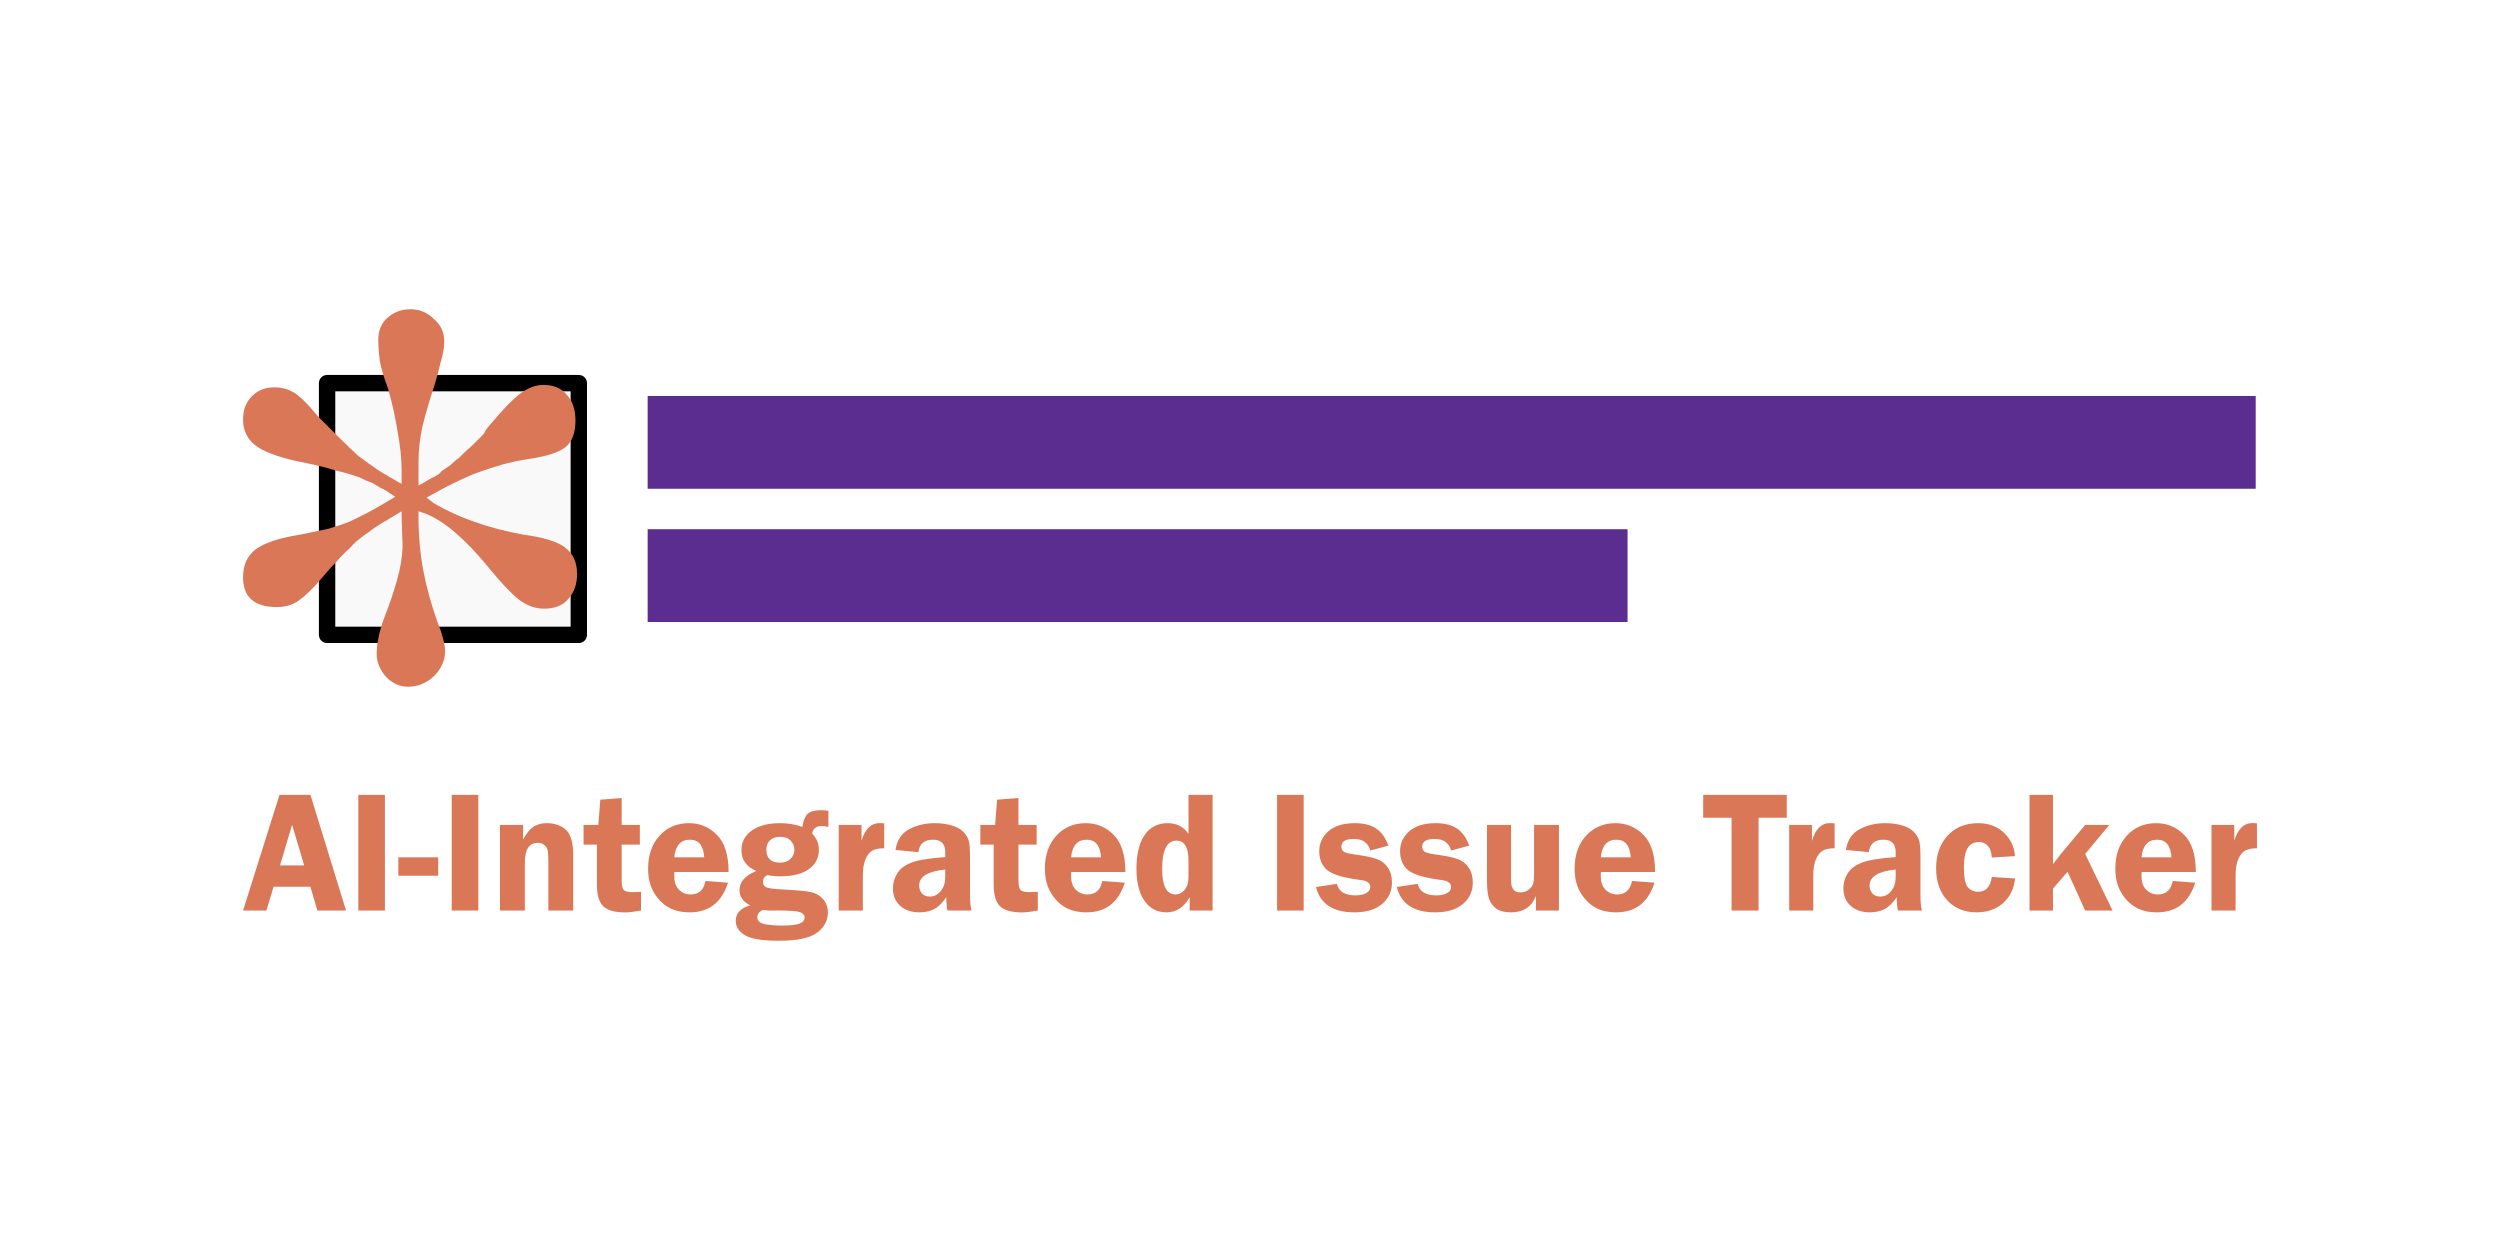
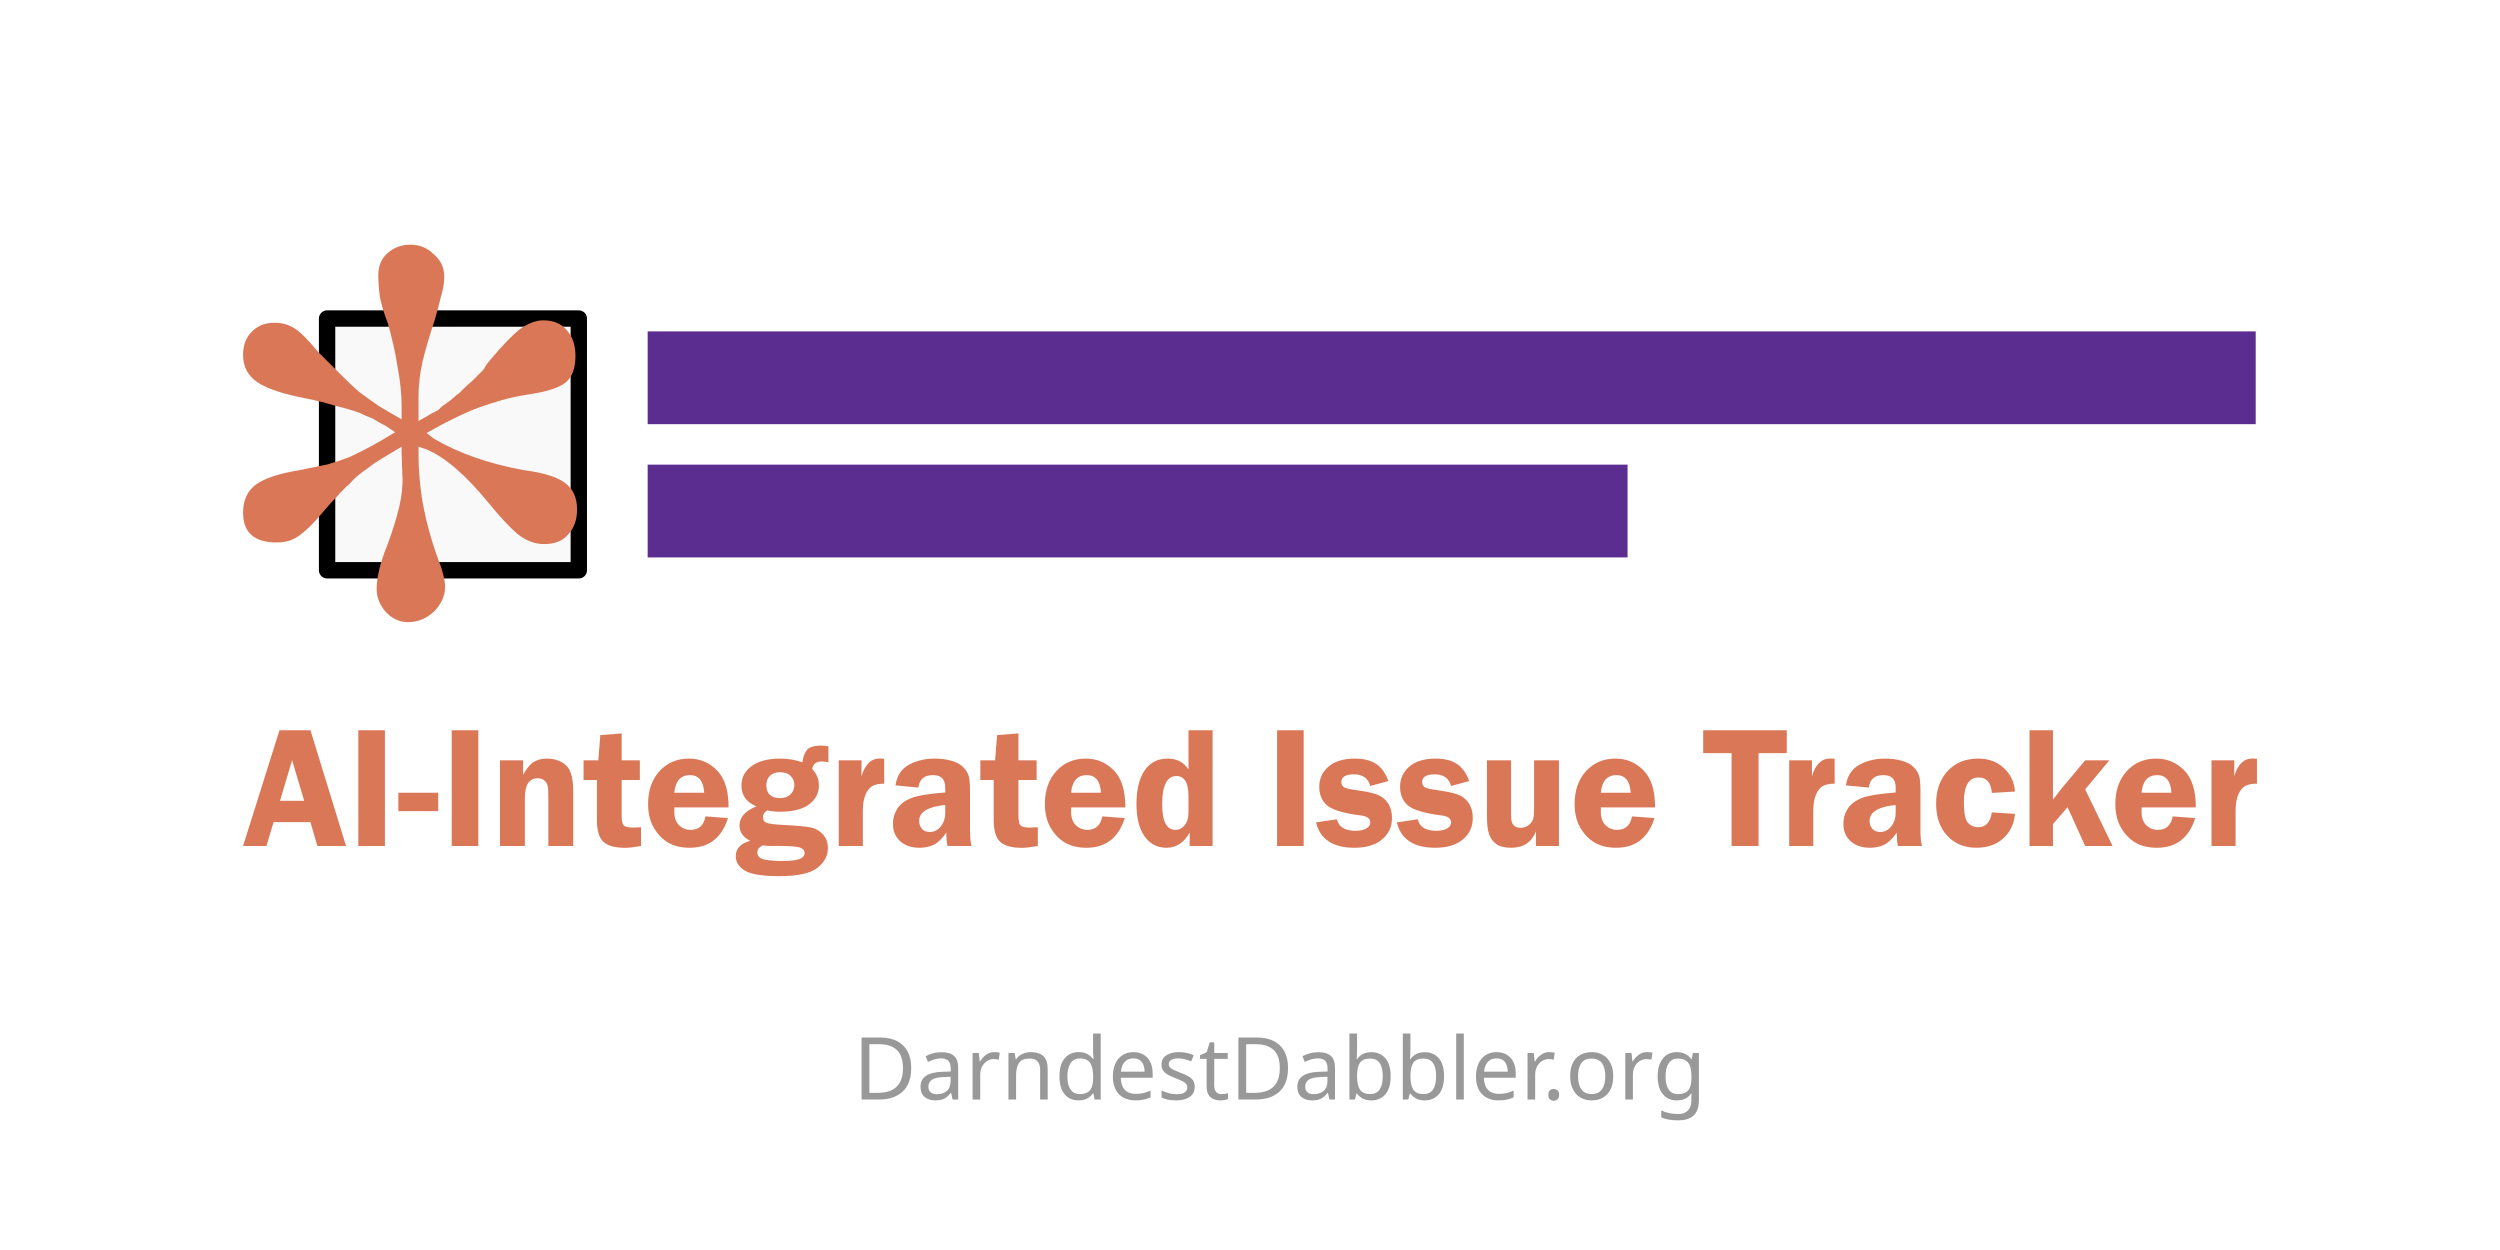
<svg xmlns="http://www.w3.org/2000/svg" width="4800" height="2400" viewBox="0 0 4800 2400" version="1.1" id="svg1" xml:space="preserve">
-   <defs id="defs1" />
+   <defs id="defs1">
+     <clipPath clipPathUnits="userSpaceOnUse" id="clipPath16">
+       <rect style="opacity:1;fill:#999999;fill-opacity:1;stroke:none;stroke-width:198.684;stroke-linecap:round;stroke-linejoin:round;stroke-dasharray:none;stroke-opacity:1" id="rect17" width="1680.075" height="1870.272" x="-2132.55" y="-161.145" />
+     </clipPath>
+   </defs>
  <g id="g7" transform="translate(1062.507,-1403.467)">
-     <rect style="fill:#f9f9f9;fill-opacity:1;stroke:#000000;stroke-width:31.425;stroke-linecap:round;stroke-linejoin:round;stroke-dasharray:none;stroke-opacity:1" id="rect4" width="483.296" height="483.296" x="-434.495" y="2139.079" />
-     <path style="font-size:1582.44px;line-height:0.85;font-family:'BabelStone Tibetan';-inkscape-font-specification:'BabelStone Tibetan';letter-spacing:0px;fill:#d97757;stroke-width:1.967;stroke-linecap:round;stroke-linejoin:round" d="m -291.406,2385.126 q -23.18,13.908 -38.634,23.18 q -15.454,9.272 -24.726,16.999 q -9.272,6.181 -16.999,12.363 q -6.181,4.636 -12.363,10.817 q -6.181,7.727 -12.363,12.363 q -4.636,4.636 -12.363,12.363 q -6.181,7.727 -18.544,20.09 q -10.817,12.363 -29.362,33.998 q -24.726,26.271 -40.179,33.998 q -13.908,7.727 -33.998,7.727 q -64.905,0 -64.905,-57.178 q 0,-35.543 24.726,-54.087 q 26.271,-18.544 84.994,-27.816 q 30.907,-6.181 52.542,-10.817 q 21.635,-6.181 41.724,-13.908 q 20.09,-9.272 40.179,-20.09 q 20.09,-10.817 47.906,-27.816 l -18.544,-12.363 q -12.363,-6.181 -16.999,-9.272 q -4.636,-3.091 -7.727,-4.636 q -3.091,-1.545 -7.727,-3.091 q -4.636,-1.545 -16.999,-7.727 q -21.635,-7.727 -47.906,-13.908 q -24.726,-7.727 -55.633,-13.908 q -64.905,-12.363 -92.721,-30.907 q -27.816,-18.544 -27.816,-52.542 q 0,-27.816 16.999,-44.815 q 16.999,-16.999 43.27,-16.999 q 21.635,0 38.634,10.817 q 16.999,10.817 44.815,44.815 q 23.18,23.18 41.724,41.724 q 18.544,18.544 35.543,33.998 q 18.544,13.908 38.634,27.816 q 20.09,12.363 44.815,26.271 v -24.726 q 0,-35.543 -7.727,-75.722 q -6.181,-40.179 -18.544,-83.449 q -10.817,-27.816 -15.454,-50.997 q -3.091,-24.726 -3.091,-41.724 q 0,-26.271 16.999,-41.724 q 18.544,-16.999 44.815,-16.999 q 26.271,0 44.815,18.544 q 20.09,16.999 20.09,43.27 q 0,16.999 -6.181,37.088 q -4.636,20.09 -12.363,46.361 q -13.908,41.724 -23.18,78.813 q -7.727,35.543 -7.727,67.995 v 46.361 l 13.908,-7.727 q 12.363,-7.727 16.999,-9.272 q 4.636,-3.091 7.727,-4.636 q 3.091,-3.091 6.181,-6.181 q 4.636,-3.091 15.454,-10.817 q 9.272,-7.727 12.363,-10.817 q 4.636,-3.091 6.181,-4.636 q 3.091,-3.091 7.727,-7.727 q 4.636,-4.636 16.999,-15.454 q 10.817,-10.817 13.908,-13.908 q 4.636,-4.636 6.181,-6.181 q 3.091,-3.091 4.636,-7.727 q 3.091,-4.636 12.363,-15.454 q 32.452,-38.634 54.087,-55.633 q 23.18,-16.999 44.815,-16.999 q 29.362,0 44.815,18.544 q 16.999,18.544 16.999,49.451 q 0,35.543 -18.544,50.997 q -18.544,15.454 -71.086,23.18 q -29.362,4.636 -50.997,10.817 q -21.635,6.181 -43.27,13.908 q -21.635,7.727 -46.361,20.09 q -23.18,10.817 -55.633,29.362 l 13.908,10.817 q 71.086,41.724 171.534,60.269 q 58.723,7.727 80.358,24.726 q 23.18,16.999 23.18,50.997 q 0,29.362 -16.999,47.906 q -15.454,18.544 -46.361,18.544 q -24.726,0 -47.906,-16.999 q -23.18,-18.544 -57.178,-60.269 q -67.995,-83.449 -122.083,-105.084 l -13.908,-4.636 v 10.817 q 0,54.087 9.272,103.539 q 9.272,47.906 26.271,95.812 q 15.454,38.634 15.454,58.723 q 0,26.271 -21.635,47.906 q -21.635,20.09 -49.451,20.09 q -24.726,0 -43.27,-20.09 q -16.999,-20.09 -16.999,-43.27 q 0,-33.998 20.09,-83.449 q 15.454,-41.724 23.18,-74.177 q 7.727,-33.998 6.181,-58.723 l -1.545,-46.361 z" id="text3" aria-label="*" />
-     <rect style="fill:#5c2d91;fill-opacity:1;stroke-width:0.551;stroke-linecap:round;stroke-linejoin:round" id="rect3" width="3087.437" height="178.165" x="180.988" y="2163.726" />
-     <rect style="fill:#5c2d91;fill-opacity:1;stroke-width:0.43;stroke-linecap:round;stroke-linejoin:round" id="rect5" width="1881.407" height="178.165" x="180.988" y="2419.563" />
-     <path style="font-size:330.615px;line-height:0.85;font-family:'Franklin Gothic Demi';-inkscape-font-specification:'Franklin Gothic Demi';letter-spacing:0px;fill:#d97757;stroke-width:37.487;stroke-linecap:round;stroke-linejoin:round" d="m -470.298,2905.696 l 68.932,220.356 h -55.533 l -13.399,-45.363 h -71.353 l -13.883,45.363 h -45.201 l 70.546,-220.356 z m -58.923,134.312 h 46.816 l -23.408,-77.326 z m 203.083,-134.312 V 3126.052 h -51.497 v -220.356 z m 25.991,118.976 h 77.165 v 35.031 h -77.165 z m 154.814,-118.976 V 3126.052 h -51.497 V 2905.696 Z M 38.378,3126.052 H -9.729 v -91.533 q 0,-16.628 -1.291,-22.762 q -1.291,-6.134 -6.296,-10.332 q -5.004,-4.359 -12.592,-4.359 q -25.345,0 -25.345,37.452 v 91.533 h -48.107 v -163.047 h 44.717 v 27.605 q 11.139,-19.695 21.955,-25.345 q 10.816,-5.65 23.408,-5.65 q 23.246,0 37.452,12.592 q 14.206,12.43 14.206,49.076 z m 93.793,-125.595 v 68.932 q 0,12.915 3.874,17.273 q 3.874,4.359 18.242,4.359 q 6.619,0 15.336,-0.646 v 35.677 q -20.986,3.552 -30.188,3.552 q -30.027,0 -42.618,-11.462 q -12.592,-11.623 -12.592,-41.811 v -75.874 H 58.395 v -37.452 H 86.969 l 3.874,-48.107 l 41.327,-3.229 v 51.336 h 35.192 v 37.452 z m 206.957,52.143 h -104.932 q -0.161,4.359 -0.161,7.587 q 0,17.435 9.202,26.314 q 9.363,8.879 22.278,8.879 q 24.054,0 28.897,-25.668 l 43.587,3.229 q -18.242,56.502 -74.098,56.502 q -24.376,0 -41.488,-9.686 q -16.95,-9.847 -28.089,-28.574 q -10.977,-18.726 -10.977,-44.878 q 0,-38.905 22.116,-62.797 q 22.278,-23.892 57.147,-23.892 q 31.479,0 53.919,22.278 q 22.601,22.116 22.601,70.708 z m -105.093,-27.928 h 57.954 q -2.26,-33.578 -27.605,-33.578 q -27.121,0 -30.349,33.578 z m 298.328,-57.954 q -7.587,-1.614 -12.753,-1.614 q -15.982,0 -18.726,14.206 q 13.076,13.722 13.076,30.995 q 0,23.085 -19.372,36.807 q -19.211,13.722 -55.533,13.722 q -12.915,0 -25.184,-2.421 q -8.233,4.843 -8.233,12.43 q 0,8.395 6.942,11.139 q 6.942,2.744 33.417,4.036 q 37.614,1.937 51.82,4.682 q 14.206,2.744 23.892,13.238 q 9.686,10.493 9.686,26.152 q 0,22.439 -20.825,37.937 q -20.663,15.498 -73.452,15.498 q -49.56,0 -66.833,-10.816 q -17.273,-10.655 -17.273,-27.121 q 0,-21.793 27.928,-29.381 q -20.663,-10.332 -20.663,-29.058 q 0,-23.408 32.609,-36.484 q -28.897,-11.946 -28.897,-39.874 q 0,-22.762 19.856,-36.968 q 20.018,-14.206 55.21,-14.206 q 22.278,0 43.103,7.103 q 1.453,-13.883 8.072,-22.762 q 6.78,-9.04 28.574,-9.04 q 7.103,0 13.56,1.291 z m -93.631,18.888 q -12.43,0 -19.533,6.78 q -6.942,6.619 -6.942,17.596 q 0,24.861 26.636,24.861 q 12.915,0 20.179,-7.264 q 7.426,-7.264 7.426,-17.596 q 0,-9.686 -6.942,-16.95 q -6.942,-7.426 -20.825,-7.426 z m -32.125,139.317 q -2.906,0 -7.426,3.874 q -4.359,3.874 -4.359,9.363 q 0,10.977 14.045,13.722 q 14.045,2.744 32.932,2.744 q 24.699,0 34.547,-3.713 q 10.009,-3.713 10.009,-11.946 q 0,-6.296 -8.395,-9.686 q -8.233,-3.39 -44.233,-3.39 l -9.686,0.161 q -8.879,0 -11.946,-0.484 q -3.39,-0.646 -5.489,-0.646 z m 192.428,1.13 h -46.654 v -163.047 h 44.071 v 30.349 q 10.17,-33.901 35.192,-33.901 q 3.552,0 8.717,0.484 v 47.461 q -14.69,0 -22.924,4.52 q -8.072,4.52 -13.238,16.305 q -5.166,11.623 -5.166,31.479 z m 210.509,0 h -46.654 q -2.26,-9.686 -2.26,-25.506 q -12.269,17.435 -24.538,23.246 q -12.107,5.65 -27.605,5.65 q -22.924,0 -37.13,-12.43 Q 657.312,3104.581 657.312,3083.595 q 0,-15.336 8.233,-28.251 q 8.233,-12.915 26.475,-20.179 q 18.242,-7.426 66.51,-10.977 v -9.363 q 0,-23.731 -23.731,-23.731 q -25.345,0 -28.251,23.731 l -44.394,-4.197 q 4.359,-27.766 26.314,-39.39 q 21.955,-11.623 49.721,-11.623 q 16.628,0 31.318,3.874 q 14.69,3.874 22.924,11.623 q 8.233,7.749 11.139,16.466 q 2.906,8.556 2.906,30.027 v 73.936 q 0,21.309 3.067,30.511 z m -51.013,-78.134 q -50.529,5.004 -50.529,30.511 q 0,8.556 5.327,14.852 q 5.327,6.134 15.175,6.134 q 12.753,0 21.309,-10.493 q 8.717,-10.655 8.717,-26.152 z m 141.738,-47.461 v 68.932 q 0,12.915 3.874,17.273 q 3.874,4.359 18.242,4.359 q 6.619,0 15.336,-0.646 v 35.677 q -20.986,3.552 -30.188,3.552 q -30.027,0 -42.618,-11.462 q -12.592,-11.623 -12.592,-41.811 v -75.874 h -25.829 v -37.452 h 28.574 l 3.874,-48.107 l 41.327,-3.229 v 51.336 h 35.192 v 37.452 z m 206.957,52.143 h -104.932 q -0.161,4.359 -0.161,7.587 q 0,17.435 9.202,26.314 q 9.363,8.879 22.278,8.879 q 24.054,0 28.897,-25.668 l 43.587,3.229 q -18.242,56.502 -74.098,56.502 q -24.376,0 -41.488,-9.686 q -16.95,-9.847 -28.089,-28.574 q -10.977,-18.726 -10.977,-44.878 q 0,-38.905 22.116,-62.797 q 22.278,-23.892 57.147,-23.892 q 31.479,0 53.919,22.278 q 22.601,22.116 22.601,70.708 z m -105.093,-27.928 h 57.954 q -2.26,-33.578 -27.605,-33.578 q -27.121,0 -30.349,33.578 z m 273.952,-118.976 V 3126.052 h -44.394 v -25.506 q -16.466,28.897 -44.878,28.897 q -26.959,0 -42.618,-21.955 q -15.498,-22.116 -15.498,-61.183 q 0,-40.681 15.498,-63.605 q 15.659,-23.085 45.201,-23.085 q 25.991,0 40.035,20.502 v -74.421 z m -46.654,125.595 q 0,-38.421 -23.246,-38.421 q -27.766,0 -27.766,54.242 q 0,48.268 25.991,48.268 q 10.009,0 17.435,-8.717 q 7.587,-8.717 7.587,-24.861 z M 1452.37,2905.696 V 3126.052 h -51.497 v -220.356 z m 164.016,96.698 l -35.031,9.363 q -6.134,-22.116 -31.802,-22.116 q -24.215,0 -24.215,14.69 q 0,5.812 4.359,9.363 q 4.52,3.39 23.246,5.812 q 27.928,3.713 41.327,8.556 q 13.399,4.843 21.148,16.305 q 7.91,11.462 7.91,28.251 q 0,25.184 -19.211,41.004 q -19.049,15.82 -53.434,15.82 q -62.313,0 -74.421,-48.268 l 40.52,-5.973 q 5.004,21.955 36.161,21.955 q 11.946,0 20.179,-4.197 q 8.233,-4.359 8.233,-11.623 q 0,-11.3 -18.242,-13.399 q -49.399,-6.134 -65.058,-18.888 q -15.498,-12.915 -15.498,-35.838 q 0,-23.246 18.081,-38.421 q 18.081,-15.175 50.69,-15.175 q 25.829,0 41.327,10.17 q 15.498,10.17 23.731,32.609 z m 156.429,0 l -35.031,9.363 q -6.134,-22.116 -31.802,-22.116 q -24.215,0 -24.215,14.69 q 0,5.812 4.359,9.363 q 4.52,3.39 23.246,5.812 q 27.928,3.713 41.327,8.556 q 13.399,4.843 21.148,16.305 q 7.91,11.462 7.91,28.251 q 0,25.184 -19.211,41.004 q -19.049,15.82 -53.434,15.82 q -62.313,0 -74.421,-48.268 l 40.52,-5.973 q 5.004,21.955 36.161,21.955 q 11.946,0 20.179,-4.197 q 8.233,-4.359 8.233,-11.623 q 0,-11.3 -18.242,-13.399 q -49.399,-6.134 -65.058,-18.888 q -15.498,-12.915 -15.498,-35.838 q 0,-23.246 18.081,-38.421 q 18.081,-15.175 50.69,-15.175 q 25.829,0 41.327,10.17 q 15.498,10.17 23.731,32.609 z m 173.702,-39.39 V 3126.052 h -44.556 v -27.766 q -12.592,31.157 -48.107,31.157 q -18.403,0 -28.251,-6.78 q -9.847,-6.942 -14.206,-18.726 q -4.197,-11.946 -4.197,-34.385 v -106.546 h 46.654 v 106.546 q 0,21.955 18.081,21.955 q 9.202,0 15.982,-5.166 q 6.78,-5.327 8.556,-11.3 q 1.937,-5.973 1.937,-20.502 v -91.533 z m 186.132,89.595 h -104.932 q -0.161,4.359 -0.161,7.587 q 0,17.435 9.202,26.314 q 9.363,8.879 22.278,8.879 q 24.054,0 28.897,-25.668 l 43.587,3.229 q -18.242,56.502 -74.098,56.502 q -24.376,0 -41.488,-9.686 q -16.95,-9.847 -28.089,-28.574 q -10.977,-18.726 -10.977,-44.878 q 0,-38.905 22.116,-62.797 q 22.278,-23.892 57.147,-23.892 q 31.479,0 53.919,22.278 q 22.601,22.116 22.601,70.708 z m -105.093,-27.928 h 57.954 q -2.26,-33.578 -27.605,-33.578 q -27.121,0 -30.349,33.578 z m 359.996,-118.976 v 43.587 h -54.564 V 3126.052 h -52.304 v -176.769 h -54.887 v -43.587 z m 51.336,220.356 h -46.654 v -163.047 h 44.071 v 30.349 q 10.17,-33.901 35.192,-33.901 q 3.552,0 8.717,0.484 v 47.461 q -14.69,0 -22.924,4.52 q -8.072,4.52 -13.238,16.305 q -5.166,11.623 -5.166,31.479 z m 210.509,0 h -46.654 q -2.26,-9.686 -2.26,-25.506 q -12.269,17.435 -24.538,23.246 q -12.107,5.65 -27.605,5.65 q -22.924,0 -37.13,-12.43 q -14.045,-12.43 -14.045,-33.417 q 0,-15.336 8.233,-28.251 q 8.233,-12.915 26.475,-20.179 q 18.242,-7.426 66.51,-10.977 v -9.363 q 0,-23.731 -23.731,-23.731 q -25.345,0 -28.251,23.731 l -44.394,-4.197 q 4.359,-27.766 26.314,-39.39 q 21.955,-11.623 49.721,-11.623 q 16.628,0 31.318,3.874 q 14.69,3.874 22.924,11.623 q 8.233,7.749 11.139,16.466 q 2.906,8.556 2.906,30.027 v 73.936 q 0,21.309 3.067,30.511 z m -51.013,-78.134 q -50.529,5.004 -50.529,30.511 q 0,8.556 5.327,14.852 q 5.327,6.134 15.175,6.134 q 12.753,0 21.309,-10.493 q 8.717,-10.655 8.717,-26.152 z m 231.011,16.95 q -2.744,28.897 -22.924,46.816 q -20.018,17.758 -51.82,17.758 q -34.547,0 -56.34,-22.762 q -21.632,-22.924 -21.632,-61.183 q 0,-38.26 22.116,-61.99 q 22.278,-23.892 59.407,-23.892 q 29.865,0 49.399,17.919 q 19.695,17.919 21.793,44.878 l -44.878,2.583 q -2.26,-29.381 -25.506,-29.381 q -28.574,0 -28.574,46.816 q 0,31.157 7.91,39.551 q 8.072,8.395 19.533,8.395 q 22.278,0 26.636,-28.251 z m 135.765,-46.654 l 53.111,107.837 h -53.111 l -34.062,-73.936 l -28.251,32.287 v 41.65 h -45.363 v -220.356 h 45.363 v 132.052 l 7.103,-8.879 q 4.52,-6.134 7.587,-9.847 l 47.623,-56.017 h 46.816 z m 214.222,34.385 h -104.932 q -0.161,4.359 -0.161,7.587 q 0,17.435 9.202,26.314 q 9.363,8.879 22.278,8.879 q 24.054,0 28.897,-25.668 l 43.587,3.229 q -18.242,56.502 -74.098,56.502 q -24.376,0 -41.488,-9.686 q -16.95,-9.847 -28.089,-28.574 q -10.977,-18.726 -10.977,-44.878 q 0,-38.905 22.116,-62.797 q 22.278,-23.892 57.147,-23.892 q 31.479,0 53.919,22.278 q 22.601,22.116 22.601,70.708 z m -105.093,-27.928 h 57.954 q -2.26,-33.578 -27.605,-33.578 q -27.121,0 -30.349,33.578 z m 182.096,101.38 h -46.654 v -163.047 h 44.071 v 30.349 q 10.17,-33.901 35.192,-33.901 q 3.552,0 8.717,0.484 v 47.461 q -14.69,0 -22.924,4.52 q -8.072,4.52 -13.238,16.305 q -5.166,11.623 -5.166,31.479 z" id="text5" transform="scale(0.9918468,1.00822)" aria-label="AI-Integrated Issue Tracker" />
+     <rect style="fill:#f9f9f9;fill-opacity:1;stroke:#000000;stroke-width:31.425;stroke-linecap:round;stroke-linejoin:round;stroke-dasharray:none;stroke-opacity:1" id="rect4" width="483.296" height="483.296" x="-434.495" y="2015.079" />
+     <path style="font-size:1582.44px;line-height:0.85;font-family:'BabelStone Tibetan';-inkscape-font-specification:'BabelStone Tibetan';letter-spacing:0px;fill:#d97757;stroke-width:1.967;stroke-linecap:round;stroke-linejoin:round" d="m -291.406,2261.126 q -23.18,13.908 -38.634,23.18 q -15.454,9.272 -24.726,16.999 q -9.272,6.181 -16.999,12.363 q -6.181,4.636 -12.363,10.817 q -6.181,7.727 -12.363,12.363 q -4.636,4.636 -12.363,12.363 q -6.181,7.727 -18.544,20.09 q -10.817,12.363 -29.362,33.998 q -24.726,26.271 -40.179,33.998 q -13.908,7.727 -33.998,7.727 q -64.905,0 -64.905,-57.178 q 0,-35.543 24.726,-54.087 q 26.271,-18.544 84.994,-27.816 q 30.907,-6.181 52.542,-10.817 q 21.635,-6.181 41.724,-13.908 q 20.09,-9.272 40.179,-20.09 q 20.09,-10.817 47.906,-27.816 l -18.544,-12.363 q -12.363,-6.181 -16.999,-9.272 q -4.636,-3.091 -7.727,-4.636 q -3.091,-1.545 -7.727,-3.091 q -4.636,-1.545 -16.999,-7.727 q -21.635,-7.727 -47.906,-13.908 q -24.726,-7.727 -55.633,-13.908 q -64.905,-12.363 -92.721,-30.907 q -27.816,-18.544 -27.816,-52.542 q 0,-27.816 16.999,-44.815 q 16.999,-16.999 43.27,-16.999 q 21.635,0 38.634,10.817 q 16.999,10.817 44.815,44.815 q 23.18,23.18 41.724,41.724 q 18.544,18.544 35.543,33.998 q 18.544,13.908 38.634,27.816 q 20.09,12.363 44.815,26.271 v -24.726 q 0,-35.543 -7.727,-75.722 q -6.181,-40.179 -18.544,-83.449 q -10.817,-27.816 -15.454,-50.997 q -3.091,-24.726 -3.091,-41.724 q 0,-26.271 16.999,-41.724 q 18.544,-16.999 44.815,-16.999 q 26.271,0 44.815,18.544 q 20.09,16.999 20.09,43.27 q 0,16.999 -6.181,37.088 q -4.636,20.09 -12.363,46.361 q -13.908,41.724 -23.18,78.813 q -7.727,35.543 -7.727,67.995 v 46.361 l 13.908,-7.727 q 12.363,-7.727 16.999,-9.272 q 4.636,-3.091 7.727,-4.636 q 3.091,-3.091 6.181,-6.181 q 4.636,-3.091 15.454,-10.817 q 9.272,-7.727 12.363,-10.817 q 4.636,-3.091 6.181,-4.636 q 3.091,-3.091 7.727,-7.727 q 4.636,-4.636 16.999,-15.454 q 10.817,-10.817 13.908,-13.908 q 4.636,-4.636 6.181,-6.181 q 3.091,-3.091 4.636,-7.727 q 3.091,-4.636 12.363,-15.454 q 32.452,-38.634 54.087,-55.633 q 23.18,-16.999 44.815,-16.999 q 29.362,0 44.815,18.544 q 16.999,18.544 16.999,49.451 q 0,35.543 -18.544,50.997 q -18.544,15.454 -71.086,23.18 q -29.362,4.636 -50.997,10.817 q -21.635,6.181 -43.27,13.908 q -21.635,7.727 -46.361,20.09 q -23.18,10.817 -55.633,29.362 l 13.908,10.817 q 71.086,41.724 171.534,60.269 q 58.723,7.727 80.358,24.726 q 23.18,16.999 23.18,50.997 q 0,29.362 -16.999,47.906 q -15.454,18.544 -46.361,18.544 q -24.726,0 -47.906,-16.999 q -23.18,-18.544 -57.178,-60.269 q -67.995,-83.449 -122.083,-105.084 l -13.908,-4.636 v 10.817 q 0,54.087 9.272,103.539 q 9.272,47.906 26.271,95.812 q 15.454,38.634 15.454,58.723 q 0,26.271 -21.635,47.906 q -21.635,20.09 -49.451,20.09 q -24.726,0 -43.27,-20.09 q -16.999,-20.09 -16.999,-43.27 q 0,-33.998 20.09,-83.449 q 15.454,-41.724 23.18,-74.177 q 7.727,-33.998 6.181,-58.723 l -1.545,-46.361 z" id="text3" aria-label="*" />
+     <rect style="fill:#5c2d91;fill-opacity:1;stroke-width:0.551;stroke-linecap:round;stroke-linejoin:round" id="rect3" width="3087.437" height="178.165" x="180.988" y="2039.726" />
+     <rect style="fill:#5c2d91;fill-opacity:1;stroke-width:0.43;stroke-linecap:round;stroke-linejoin:round" id="rect5" width="1881.407" height="178.165" x="180.988" y="2295.563" />
+     <path style="font-size:330.615px;line-height:0.85;font-family:'Franklin Gothic Demi';-inkscape-font-specification:'Franklin Gothic Demi';letter-spacing:0px;fill:#d97757;stroke-width:37.487;stroke-linecap:round;stroke-linejoin:round" d="m -466.464,2805.581 l 68.37,222.168 h -55.08 l -13.29,-45.736 h -70.772 l -13.77,45.736 h -44.833 l 69.971,-222.168 z m -58.443,135.416 h 46.434 l -23.217,-77.962 z m 201.427,-135.416 v 222.168 h -51.077 v -222.168 z m 25.779,119.954 h 76.536 v 35.319 h -76.536 z m 153.552,-119.954 v 222.168 h -51.077 V 2805.581 Z M 38.065,3027.749 H -9.65 v -92.285 q 0,-16.764 -1.281,-22.949 q -1.281,-6.185 -6.245,-10.417 q -4.964,-4.395 -12.489,-4.395 q -25.138,0 -25.138,37.76 v 92.285 H -102.518 V 2863.361 H -58.165 v 27.832 q 11.048,-19.857 21.776,-25.553 q 10.728,-5.697 23.217,-5.697 q 23.057,0 37.147,12.695 q 14.09,12.533 14.09,49.479 z M 131.093,2901.121 v 69.499 q 0,13.021 3.843,17.415 q 3.843,4.395 18.093,4.395 q 6.565,0 15.211,-0.651 v 35.97 q -20.815,3.581 -29.942,3.581 q -29.782,0 -42.271,-11.556 q -12.489,-11.719 -12.489,-42.155 v -76.497 H 57.919 v -37.76 H 86.26 l 3.843,-48.503 l 40.99,-3.255 v 51.758 h 34.905 v 37.76 z m 205.27,52.572 H 232.287 q -0.16,4.395 -0.16,7.65 q 0,17.578 9.127,26.53 q 9.287,8.952 22.096,8.952 q 23.857,0 28.661,-25.879 l 43.232,3.255 q -18.093,56.966 -73.494,56.966 q -24.178,0 -41.15,-9.766 q -16.812,-9.928 -27.86,-28.809 q -10.888,-18.88 -10.888,-45.247 q 0,-39.225 21.936,-63.314 q 22.096,-24.088 56.681,-24.088 q 31.223,0 53.479,22.461 q 22.416,22.298 22.416,71.289 z m -104.236,-28.157 h 57.482 q -2.242,-33.854 -27.38,-33.854 q -26.9,0 -30.102,33.854 z m 295.896,-58.431 q -7.525,-1.628 -12.649,-1.628 q -15.852,0 -18.574,14.323 q 12.969,13.835 12.969,31.25 q 0,23.275 -19.214,37.109 q -19.054,13.835 -55.08,13.835 q -12.809,0 -24.978,-2.441 q -8.166,4.883 -8.166,12.533 q 0,8.464 6.885,11.23 q 6.885,2.767 33.144,4.069 q 37.307,1.953 51.398,4.72 q 14.09,2.767 23.697,13.346 q 9.607,10.579 9.607,26.367 q 0,22.624 -20.655,38.249 q -20.495,15.625 -72.853,15.625 q -49.156,0 -66.288,-10.905 q -17.133,-10.742 -17.133,-27.344 q 0,-21.973 27.7,-29.622 q -20.495,-10.417 -20.495,-29.297 q 0,-23.6 32.344,-36.784 q -28.661,-12.044 -28.661,-40.202 q 0,-22.949 19.694,-37.272 q 19.854,-14.323 54.76,-14.323 q 22.096,0 42.751,7.161 q 1.441,-13.997 8.006,-22.949 q 6.725,-9.115 28.341,-9.115 q 7.045,0 13.45,1.302 z m -92.868,19.043 q -12.329,0 -19.374,6.836 q -6.885,6.673 -6.885,17.741 q 0,25.065 26.419,25.065 q 12.809,0 20.015,-7.324 q 7.365,-7.324 7.365,-17.741 q 0,-9.766 -6.885,-17.09 q -6.885,-7.487 -20.655,-7.487 z m -31.863,140.462 q -2.882,0 -7.365,3.906 q -4.323,3.906 -4.323,9.44 q 0,11.068 13.93,13.835 q 13.93,2.767 32.664,2.767 q 24.498,0 34.265,-3.743 q 9.927,-3.743 9.927,-12.044 q 0,-6.348 -8.326,-9.766 q -8.166,-3.418 -43.872,-3.418 l -9.607,0.163 q -8.806,0 -11.849,-0.488 q -3.362,-0.651 -5.444,-0.651 z m 190.859,1.139 h -46.274 v -164.388 h 43.712 v 30.599 q 10.087,-34.18 34.905,-34.18 q 3.523,0 8.646,0.488 v 47.851 q -14.571,0 -22.737,4.557 q -8.006,4.557 -13.13,16.439 q -5.124,11.719 -5.124,31.738 z m 208.792,0 h -46.274 q -2.242,-9.766 -2.242,-25.716 q -12.169,17.578 -24.338,23.437 q -12.009,5.697 -27.38,5.697 q -22.737,0 -36.827,-12.533 q -13.93,-12.533 -13.93,-33.691 q 0,-15.462 8.166,-28.483 q 8.166,-13.021 26.259,-20.345 q 18.093,-7.487 65.968,-11.068 v -9.44 q 0,-23.926 -23.537,-23.926 q -25.138,0 -28.02,23.926 l -44.032,-4.232 q 4.323,-27.995 26.099,-39.713 q 21.776,-11.719 49.316,-11.719 q 16.492,0 31.063,3.906 q 14.571,3.906 22.737,11.719 q 8.166,7.812 11.048,16.602 q 2.882,8.626 2.882,30.273 v 74.544 q 0,21.484 3.042,30.762 z m -50.597,-78.776 q -50.117,5.046 -50.117,30.762 q 0,8.626 5.284,14.974 q 5.284,6.185 15.051,6.185 q 12.649,0 21.135,-10.579 q 8.646,-10.742 8.646,-26.367 z m 140.583,-47.851 v 69.499 q 0,13.021 3.843,17.415 q 3.843,4.395 18.093,4.395 q 6.565,0 15.211,-0.651 v 35.97 q -20.815,3.581 -29.942,3.581 q -29.782,0 -42.271,-11.556 q -12.489,-11.719 -12.489,-42.155 v -76.497 h -25.619 v -37.76 h 28.341 l 3.843,-48.503 l 40.99,-3.255 v 51.758 h 34.905 v 37.76 z m 205.27,52.572 H 994.123 q -0.16,4.395 -0.16,7.65 q 0,17.578 9.127,26.53 q 9.287,8.952 22.096,8.952 q 23.857,0 28.661,-25.879 l 43.232,3.255 q -18.093,56.966 -73.494,56.966 q -24.178,0 -41.15,-9.766 q -16.812,-9.928 -27.86,-28.809 q -10.888,-18.88 -10.888,-45.247 q 0,-39.225 21.936,-63.314 q 22.096,-24.088 56.681,-24.088 q 31.223,0 53.479,22.461 q 22.416,22.298 22.416,71.289 z m -104.236,-28.157 h 57.482 q -2.242,-33.854 -27.38,-33.854 q -26.9,0 -30.102,33.854 z m 271.718,-119.954 v 222.168 h -44.032 v -25.716 q -16.332,29.134 -44.513,29.134 q -26.74,0 -42.271,-22.135 q -15.371,-22.298 -15.371,-61.686 q 0,-41.016 15.371,-64.127 q 15.531,-23.275 44.833,-23.275 q 25.779,0 39.709,20.671 v -75.032 z m -46.274,126.627 q 0,-38.737 -23.057,-38.737 q -27.54,0 -27.54,54.687 q 0,48.665 25.779,48.665 q 9.927,0 17.293,-8.789 q 7.525,-8.789 7.525,-25.065 z m 221.121,-126.627 v 222.168 h -51.077 v -222.168 z m 162.679,97.493 l -34.745,9.44 q -6.084,-22.298 -31.543,-22.298 q -24.018,0 -24.018,14.811 q 0,5.859 4.323,9.44 q 4.483,3.418 23.057,5.859 q 27.7,3.743 40.99,8.626 q 13.29,4.883 20.975,16.439 q 7.846,11.556 7.846,28.483 q 0,25.391 -19.054,41.341 q -18.894,15.95 -52.999,15.95 q -61.805,0 -73.814,-48.665 l 40.189,-6.022 q 4.964,22.135 35.866,22.135 q 11.849,0 20.015,-4.232 q 8.166,-4.395 8.166,-11.719 q 0,-11.393 -18.093,-13.509 q -48.996,-6.185 -64.527,-19.043 q -15.371,-13.021 -15.371,-36.133 q 0,-23.437 17.933,-38.737 q 17.933,-15.299 50.277,-15.299 q 25.619,0 40.99,10.254 q 15.371,10.254 23.537,32.878 z m 155.153,0 l -34.745,9.44 q -6.084,-22.298 -31.543,-22.298 q -24.018,0 -24.018,14.811 q 0,5.859 4.323,9.44 q 4.483,3.418 23.057,5.859 q 27.7,3.743 40.99,8.626 q 13.29,4.883 20.975,16.439 q 7.846,11.556 7.846,28.483 q 0,25.391 -19.054,41.341 q -18.894,15.95 -52.999,15.95 q -61.805,0 -73.814,-48.665 l 40.189,-6.022 q 4.964,22.135 35.866,22.135 q 11.849,0 20.015,-4.232 q 8.166,-4.395 8.166,-11.719 q 0,-11.393 -18.093,-13.509 q -48.996,-6.185 -64.527,-19.043 q -15.371,-13.021 -15.371,-36.133 q 0,-23.437 17.933,-38.737 q 17.933,-15.299 50.277,-15.299 q 25.619,0 40.99,10.254 q 15.371,10.254 23.537,32.878 z m 172.286,-39.713 v 164.388 h -44.192 v -27.995 q -12.489,31.413 -47.715,31.413 q -18.253,0 -28.02,-6.836 q -9.767,-6.999 -14.09,-18.88 q -4.163,-12.044 -4.163,-34.668 v -107.422 h 46.274 v 107.422 q 0,22.135 17.933,22.135 q 9.127,0 15.852,-5.208 q 6.725,-5.371 8.486,-11.393 q 1.921,-6.022 1.921,-20.671 v -92.285 z m 184.615,90.332 h -104.076 q -0.16,4.395 -0.16,7.65 q 0,17.578 9.127,26.53 q 9.287,8.952 22.096,8.952 q 23.857,0 28.661,-25.879 l 43.232,3.255 q -18.093,56.966 -73.494,56.966 q -24.178,0 -41.15,-9.766 q -16.812,-9.928 -27.86,-28.809 q -10.888,-18.88 -10.888,-45.247 q 0,-39.225 21.936,-63.314 q 22.096,-24.088 56.681,-24.088 q 31.223,0 53.479,22.461 q 22.416,22.298 22.416,71.289 z m -104.236,-28.157 h 57.482 q -2.242,-33.854 -27.38,-33.854 q -26.9,0 -30.102,33.854 z m 357.061,-119.954 v 43.945 h -54.12 v 178.222 h -51.878 v -178.222 h -54.44 v -43.945 z m 50.917,222.168 h -46.274 v -164.388 h 43.712 v 30.599 q 10.087,-34.18 34.905,-34.18 q 3.523,0 8.646,0.488 v 47.851 q -14.571,0 -22.737,4.557 q -8.006,4.557 -13.13,16.439 q -5.124,11.719 -5.124,31.738 z m 208.793,0 h -46.274 q -2.242,-9.766 -2.242,-25.716 q -12.169,17.578 -24.338,23.437 q -12.009,5.697 -27.38,5.697 q -22.737,0 -36.827,-12.533 q -13.93,-12.533 -13.93,-33.691 q 0,-15.462 8.166,-28.483 q 8.166,-13.021 26.259,-20.345 q 18.093,-7.487 65.968,-11.068 v -9.44 q 0,-23.926 -23.537,-23.926 q -25.138,0 -28.02,23.926 l -44.032,-4.232 q 4.323,-27.995 26.099,-39.713 q 21.776,-11.719 49.316,-11.719 q 16.492,0 31.063,3.906 q 14.571,3.906 22.737,11.719 q 8.166,7.812 11.048,16.602 q 2.882,8.626 2.882,30.273 v 74.544 q 0,21.484 3.042,30.762 z m -50.597,-78.776 q -50.117,5.046 -50.117,30.762 q 0,8.626 5.284,14.974 q 5.284,6.185 15.051,6.185 q 12.649,0 21.135,-10.579 q 8.646,-10.742 8.646,-26.367 z m 229.127,17.09 q -2.722,29.134 -22.737,47.2 q -19.854,17.904 -51.398,17.904 q -34.265,0 -55.881,-22.949 q -21.456,-23.112 -21.456,-61.686 q 0,-38.574 21.936,-62.5 q 22.096,-24.088 58.923,-24.088 q 29.622,0 48.996,18.066 q 19.534,18.066 21.616,45.247 l -44.513,2.604 q -2.242,-29.622 -25.298,-29.622 q -28.341,0 -28.341,47.2 q 0,31.413 7.846,39.876 q 8.006,8.464 19.374,8.464 q 22.096,0 26.419,-28.483 z m 134.659,-47.038 l 52.678,108.724 h -52.678 l -33.785,-74.544 l -28.02,32.552 v 41.992 h -44.993 v -222.168 h 44.993 v 133.138 l 7.045,-8.952 q 4.483,-6.185 7.525,-9.928 l 47.234,-56.478 h 46.434 z m 212.475,34.668 h -104.076 q -0.16,4.395 -0.16,7.65 q 0,17.578 9.127,26.53 q 9.287,8.952 22.096,8.952 q 23.857,0 28.661,-25.879 l 43.232,3.255 q -18.093,56.966 -73.494,56.966 q -24.178,0 -41.15,-9.766 q -16.812,-9.928 -27.86,-28.809 q -10.888,-18.88 -10.888,-45.247 q 0,-39.225 21.936,-63.314 q 22.096,-24.088 56.681,-24.088 q 31.223,0 53.479,22.461 q 22.416,22.298 22.416,71.289 z m -104.236,-28.157 h 57.482 q -2.242,-33.854 -27.38,-33.854 q -26.9,0 -30.102,33.854 z m 180.612,102.213 h -46.274 V 2863.361 h 43.712 v 30.599 q 10.087,-34.18 34.905,-34.18 q 3.523,0 8.646,0.488 v 47.851 q -14.571,0 -22.737,4.557 q -8.006,4.557 -13.13,16.439 q -5.124,11.719 -5.124,31.738 z" id="text5" aria-label="AI-Integrated Issue Tracker" />
+     <text xml:space="preserve" style="font-style:normal;font-variant:normal;font-weight:normal;font-stretch:normal;font-size:166.667px;line-height:0.85;font-family:'Franklin Gothic Demi';-inkscape-font-specification:'Franklin Gothic Demi';text-align:start;letter-spacing:0px;writing-mode:lr-tb;direction:ltr;text-anchor:start;opacity:1;fill:#999999;fill-opacity:1;stroke:none;stroke-width:37.795;stroke-linecap:round;stroke-linejoin:round;stroke-dasharray:none;stroke-opacity:1" x="575.529" y="3514.551" id="text16">
+       <tspan id="tspan16" x="575.529" y="3514.551" style="font-size:166.667px;fill:#999999">DarndestDabbler.org</tspan>
+     </text>
  </g>
</svg>
